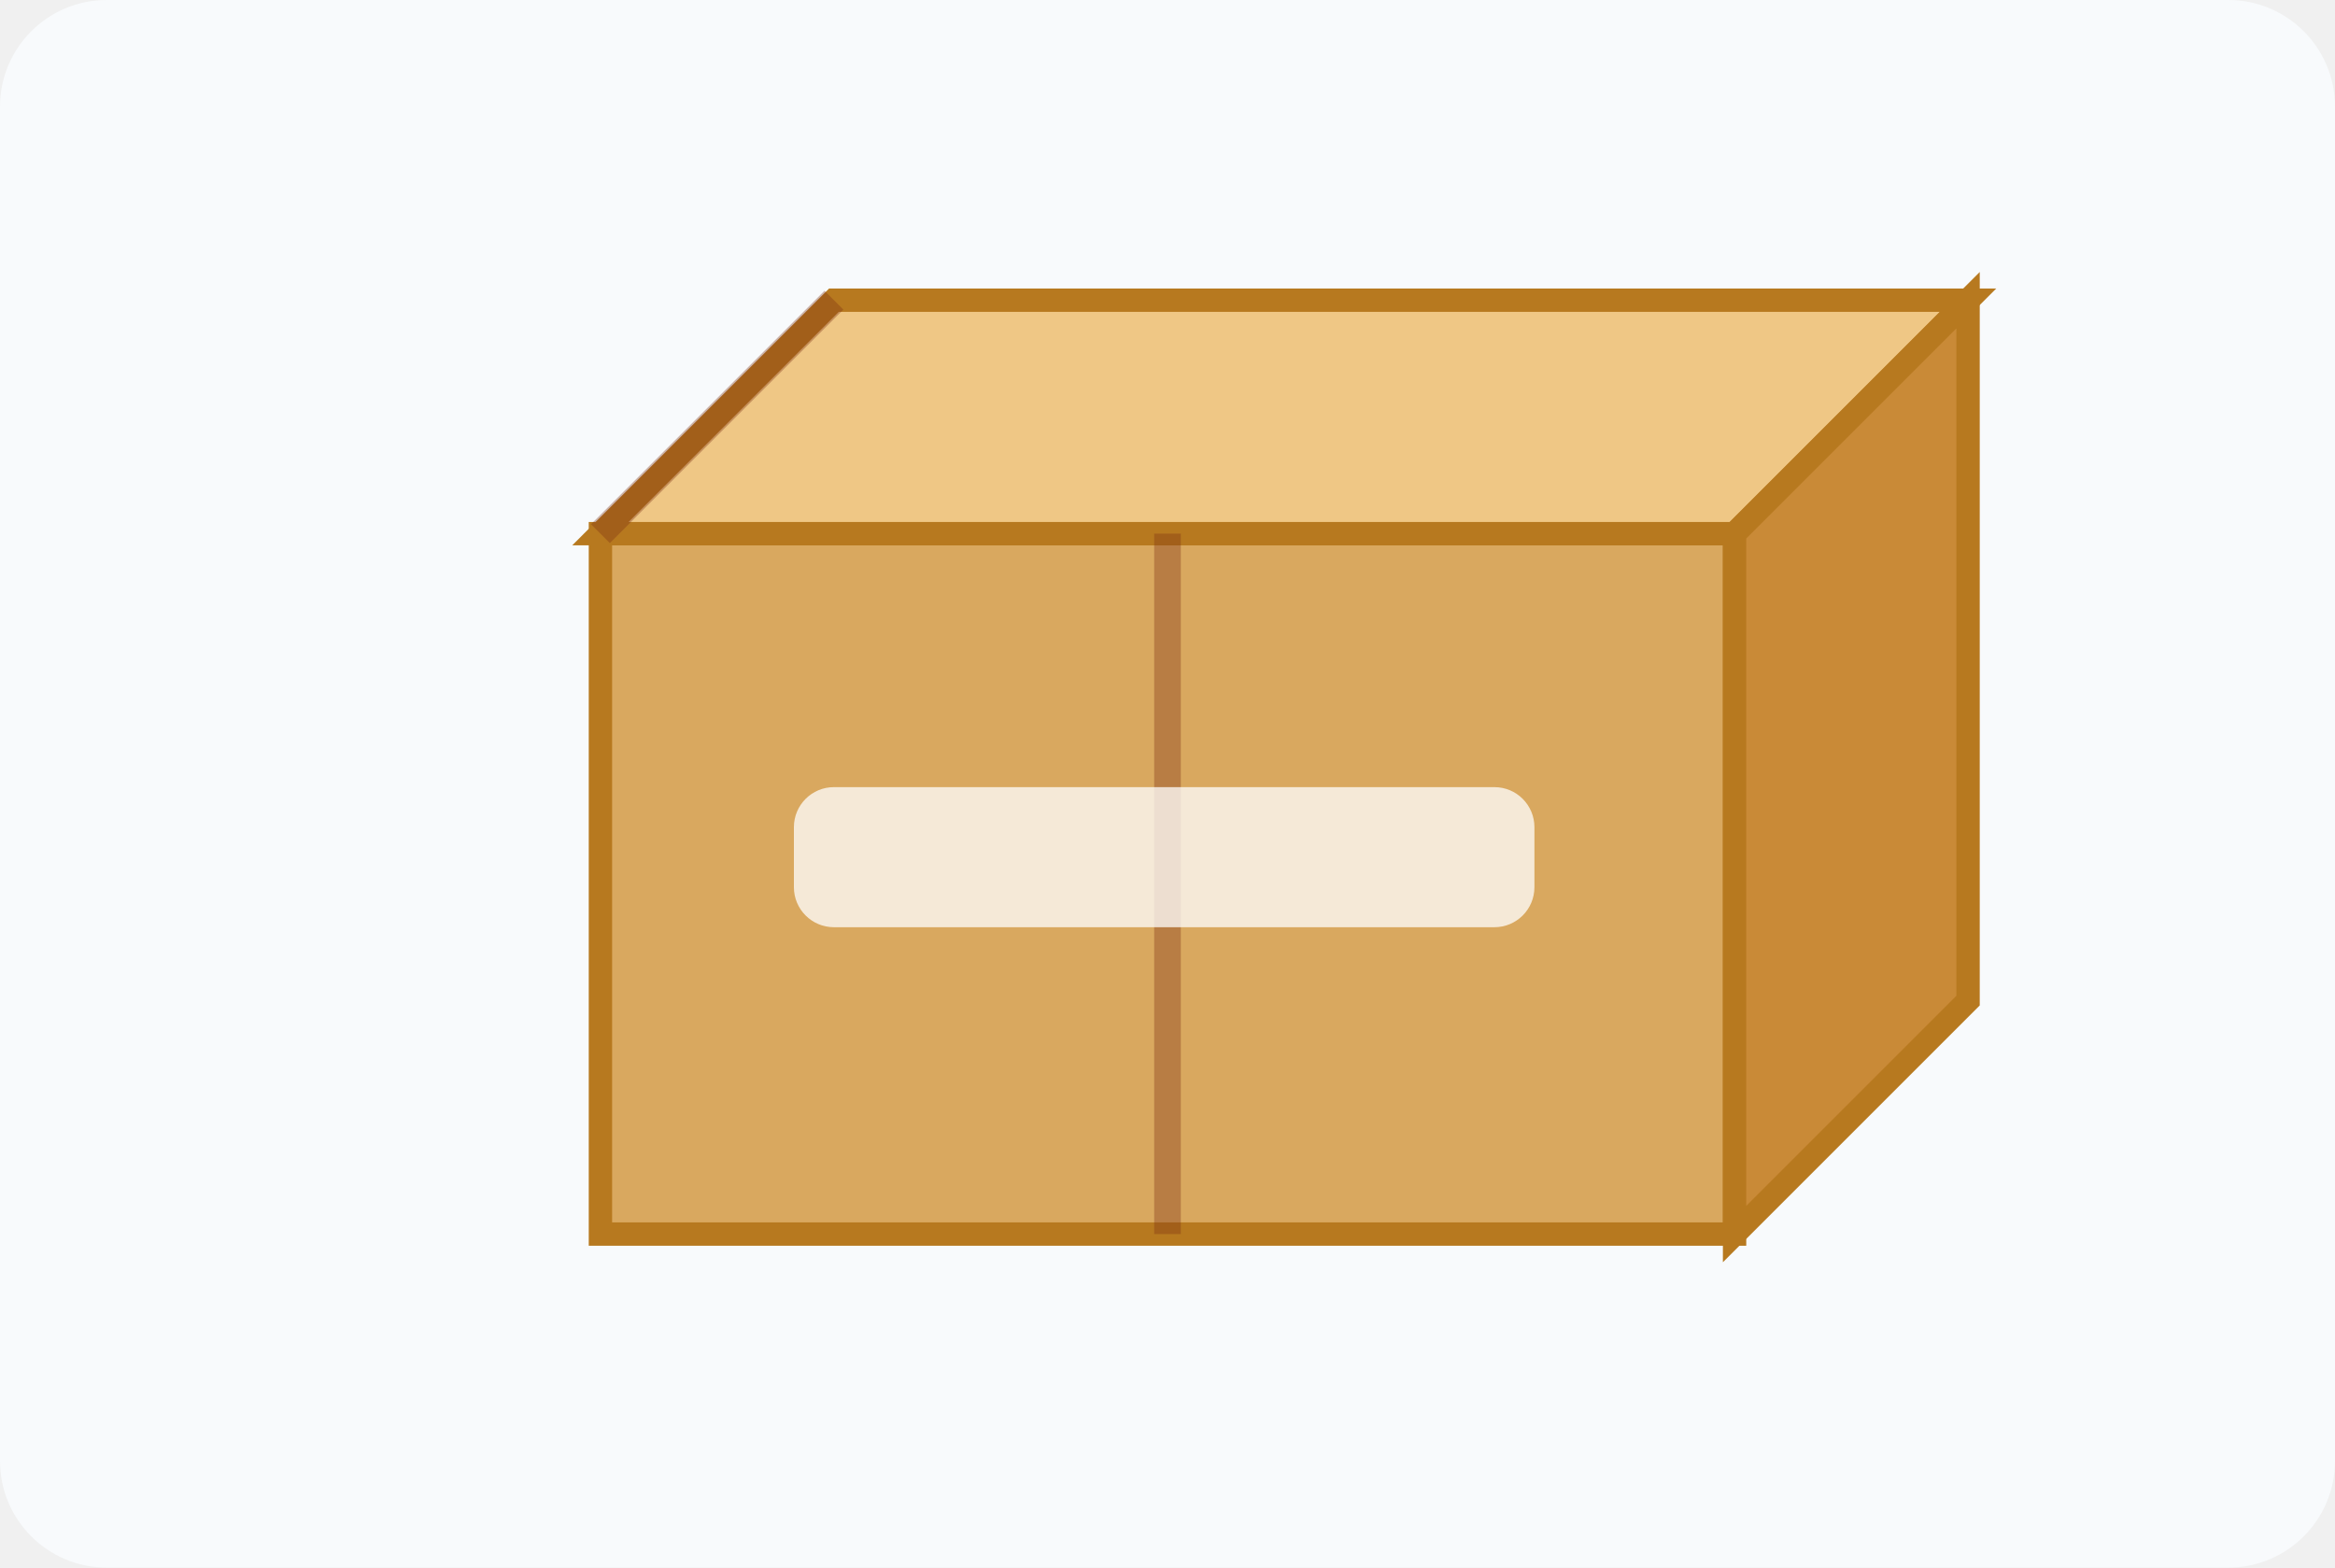
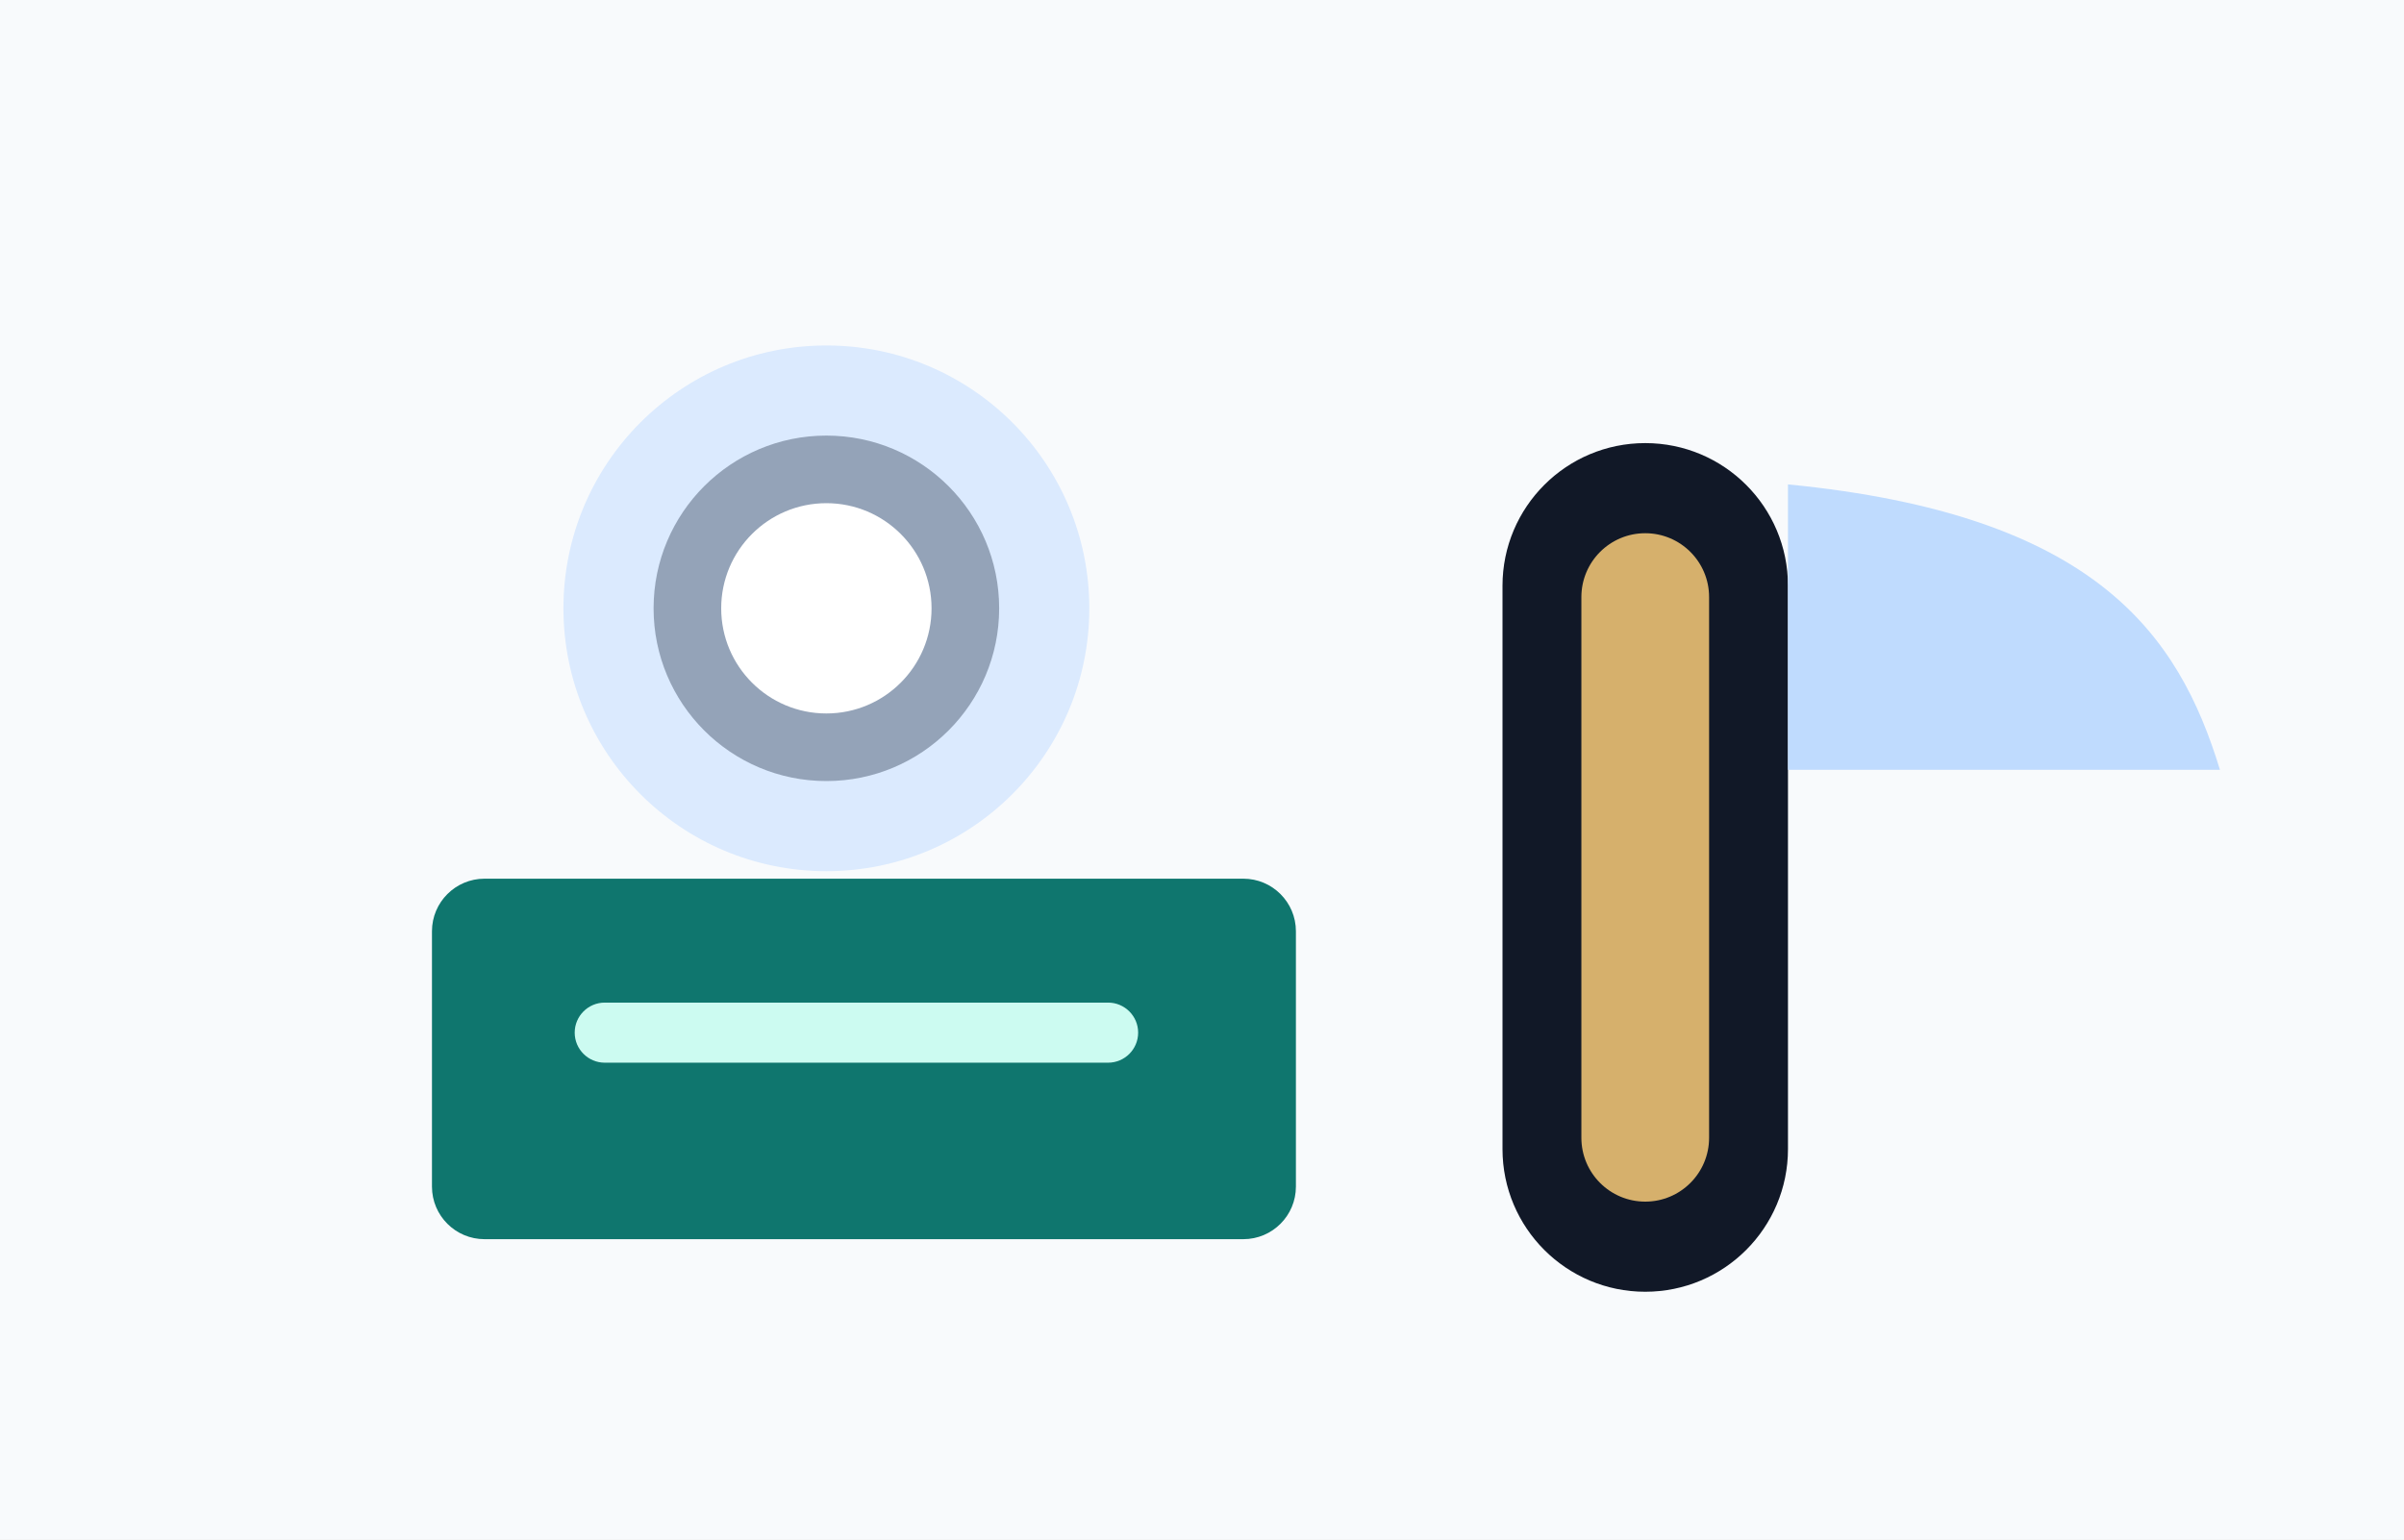
- <svg xmlns="http://www.w3.org/2000/svg" viewBox="0 0 700 470">
-   <rect width="700" height="470" rx="32" fill="#f8fafc" />
-   <path d="M180 160h340v210H180z" fill="#d9a85f" stroke="#b7791f" stroke-width="7" />
-   <path d="M180 160l70-70h340l-70 70z" fill="#efc785" stroke="#b7791f" stroke-width="7" />
-   <path d="M520 160l70-70v210l-70 70z" fill="#c98a37" stroke="#b7791f" stroke-width="7" />
-   <path d="M350 160v210M250 90l-70 70" stroke="#7c2d12" stroke-width="8" opacity=".35" />
-   <rect x="238" y="236" width="222" height="42" rx="12" fill="#fff" opacity=".75" />
+ <svg xmlns="http://www.w3.org/2000/svg" viewBox="0 0 640 410">
+   <rect width="640" height="410" fill="#f8fafc" />
+   <g transform="translate(95 84)">
+     <rect x="20" y="150" width="230" height="96" rx="14" fill="#0f766e" />
+     <rect x="58" y="183" width="150" height="16" rx="8" fill="#ccfbf1" />
+     <circle cx="125" cy="78" r="70" fill="#dbeafe" />
+     <circle cx="125" cy="78" r="46" fill="#94a3b8" />
+     <circle cx="125" cy="78" r="28" fill="#fff" />
+     <rect x="305" y="34" width="76" height="226" rx="38" fill="#111827" />
+     <rect x="326" y="58" width="34" height="178" rx="17" fill="#d6b06c" />
+     <path d="M381 45c82 8 104 40 115 76H381z" fill="#bfdbfe" />
+   </g>
</svg>
